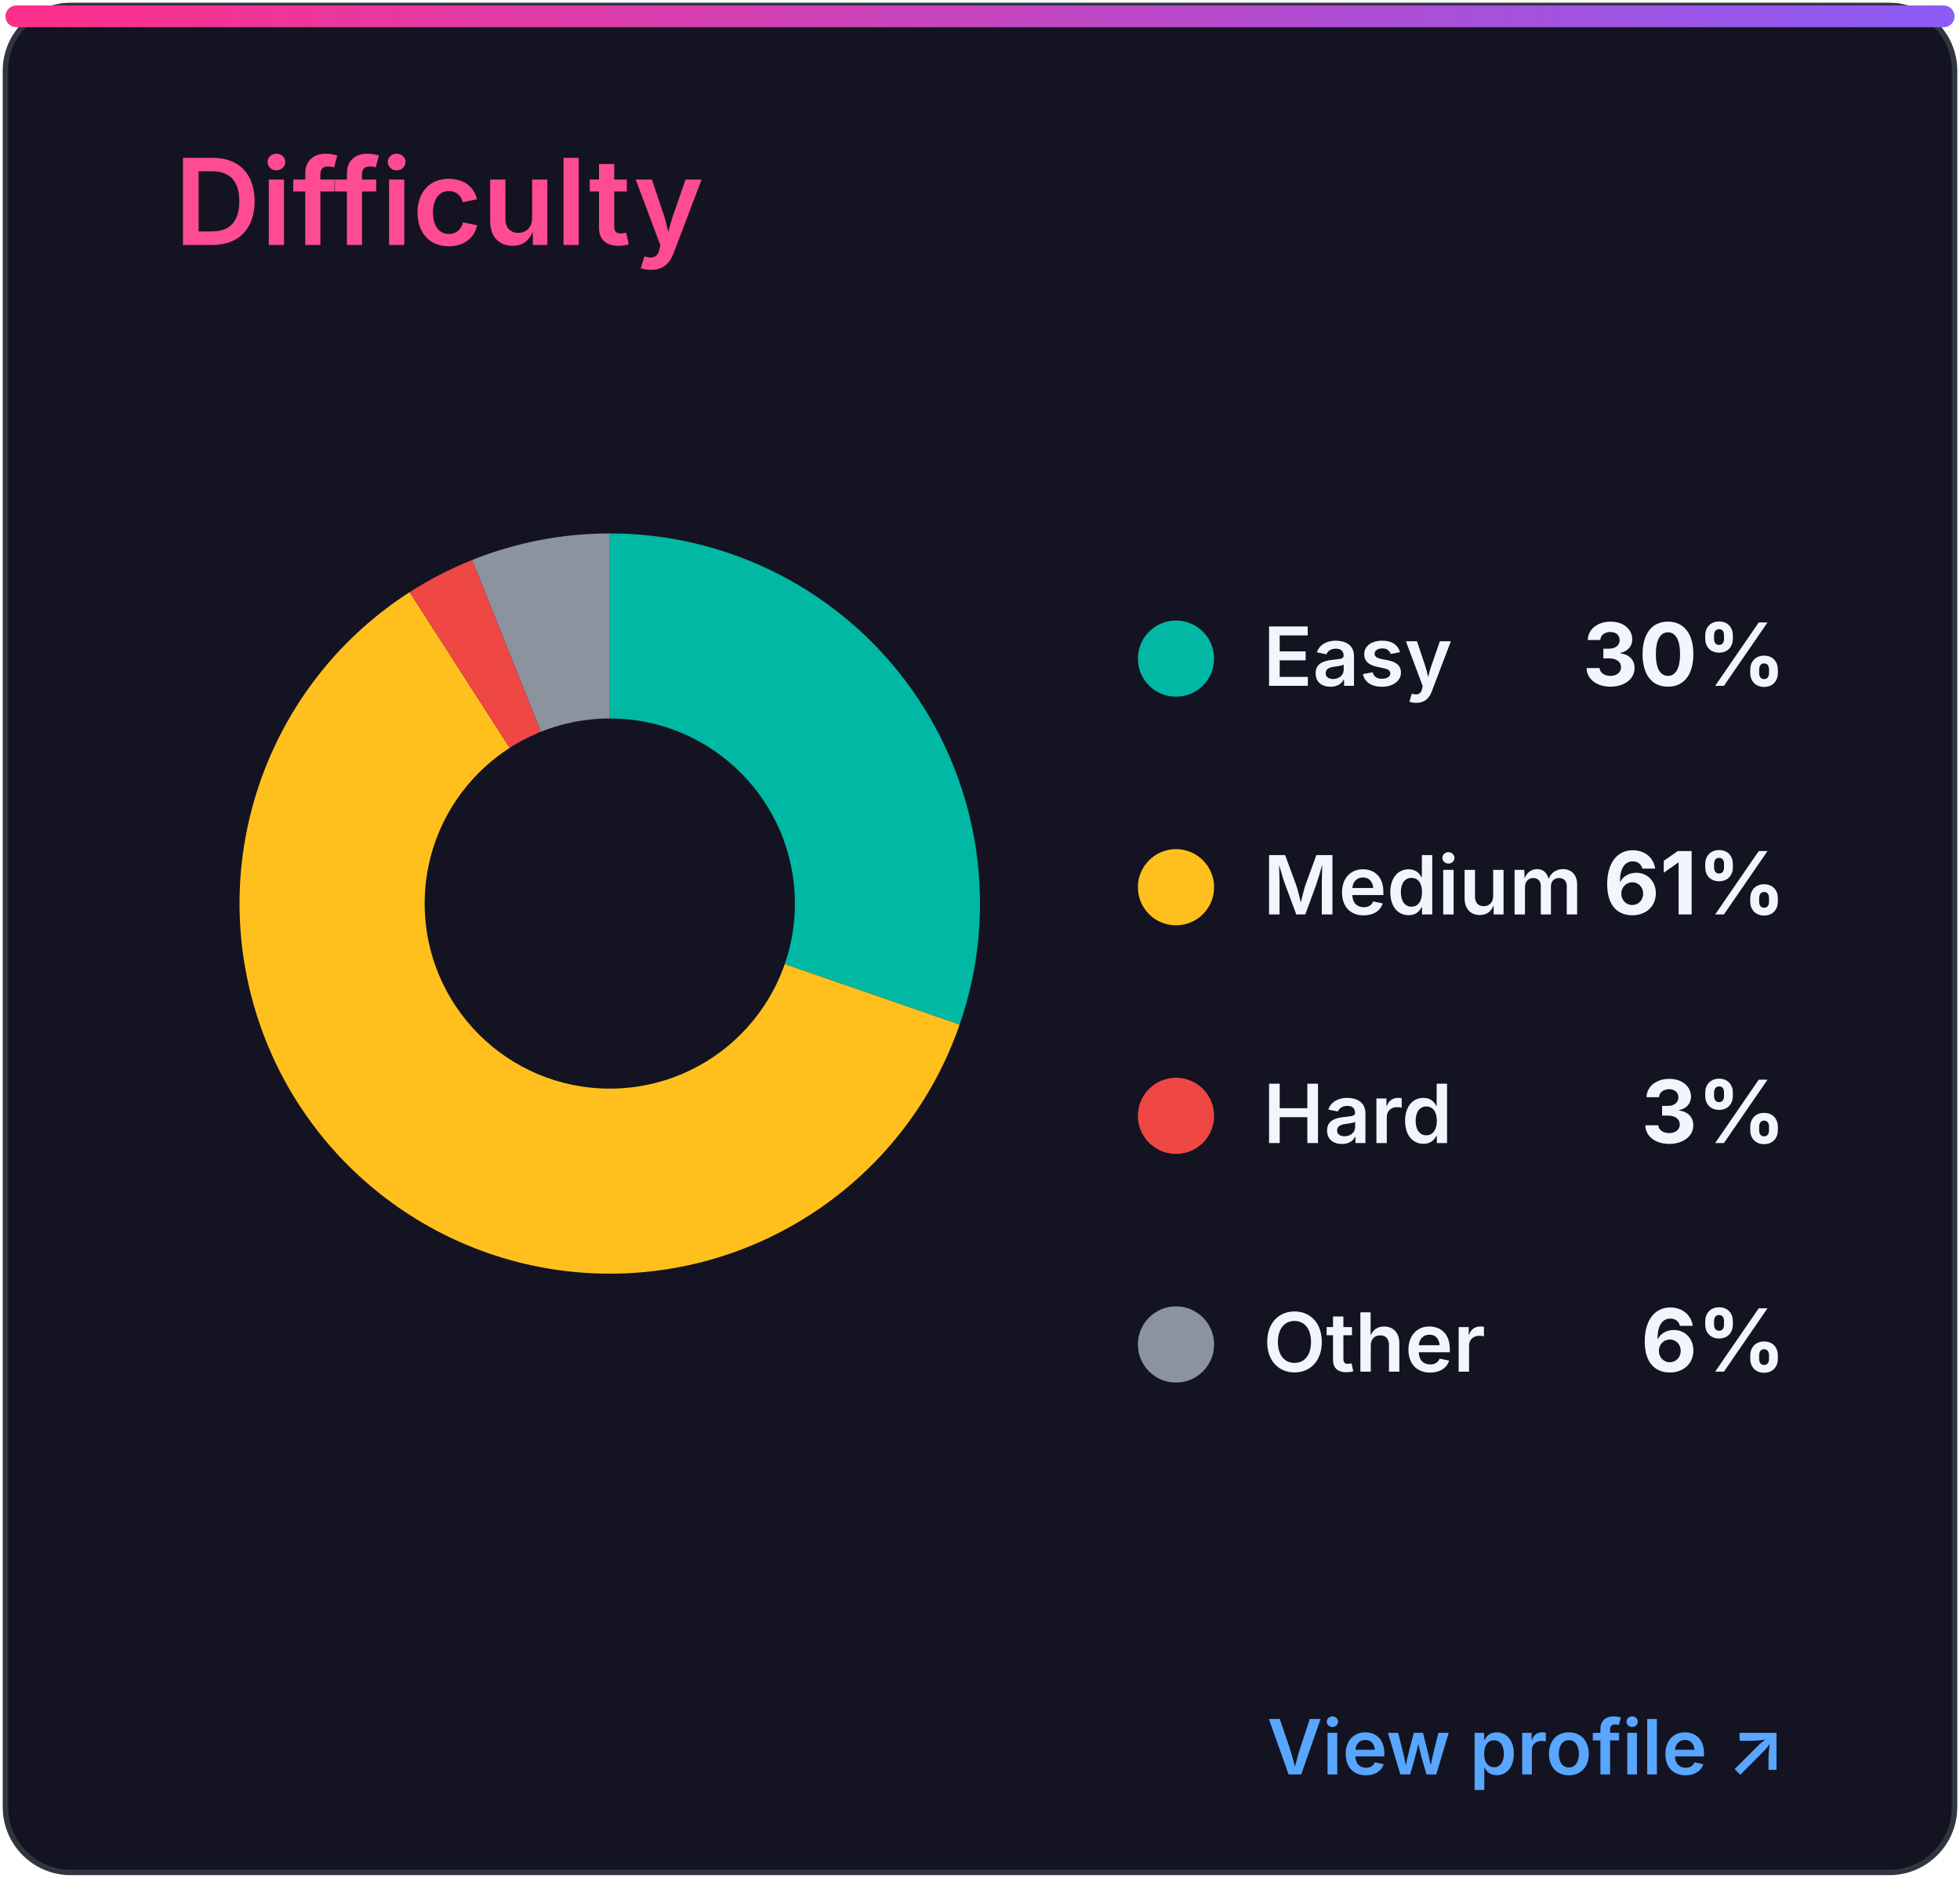
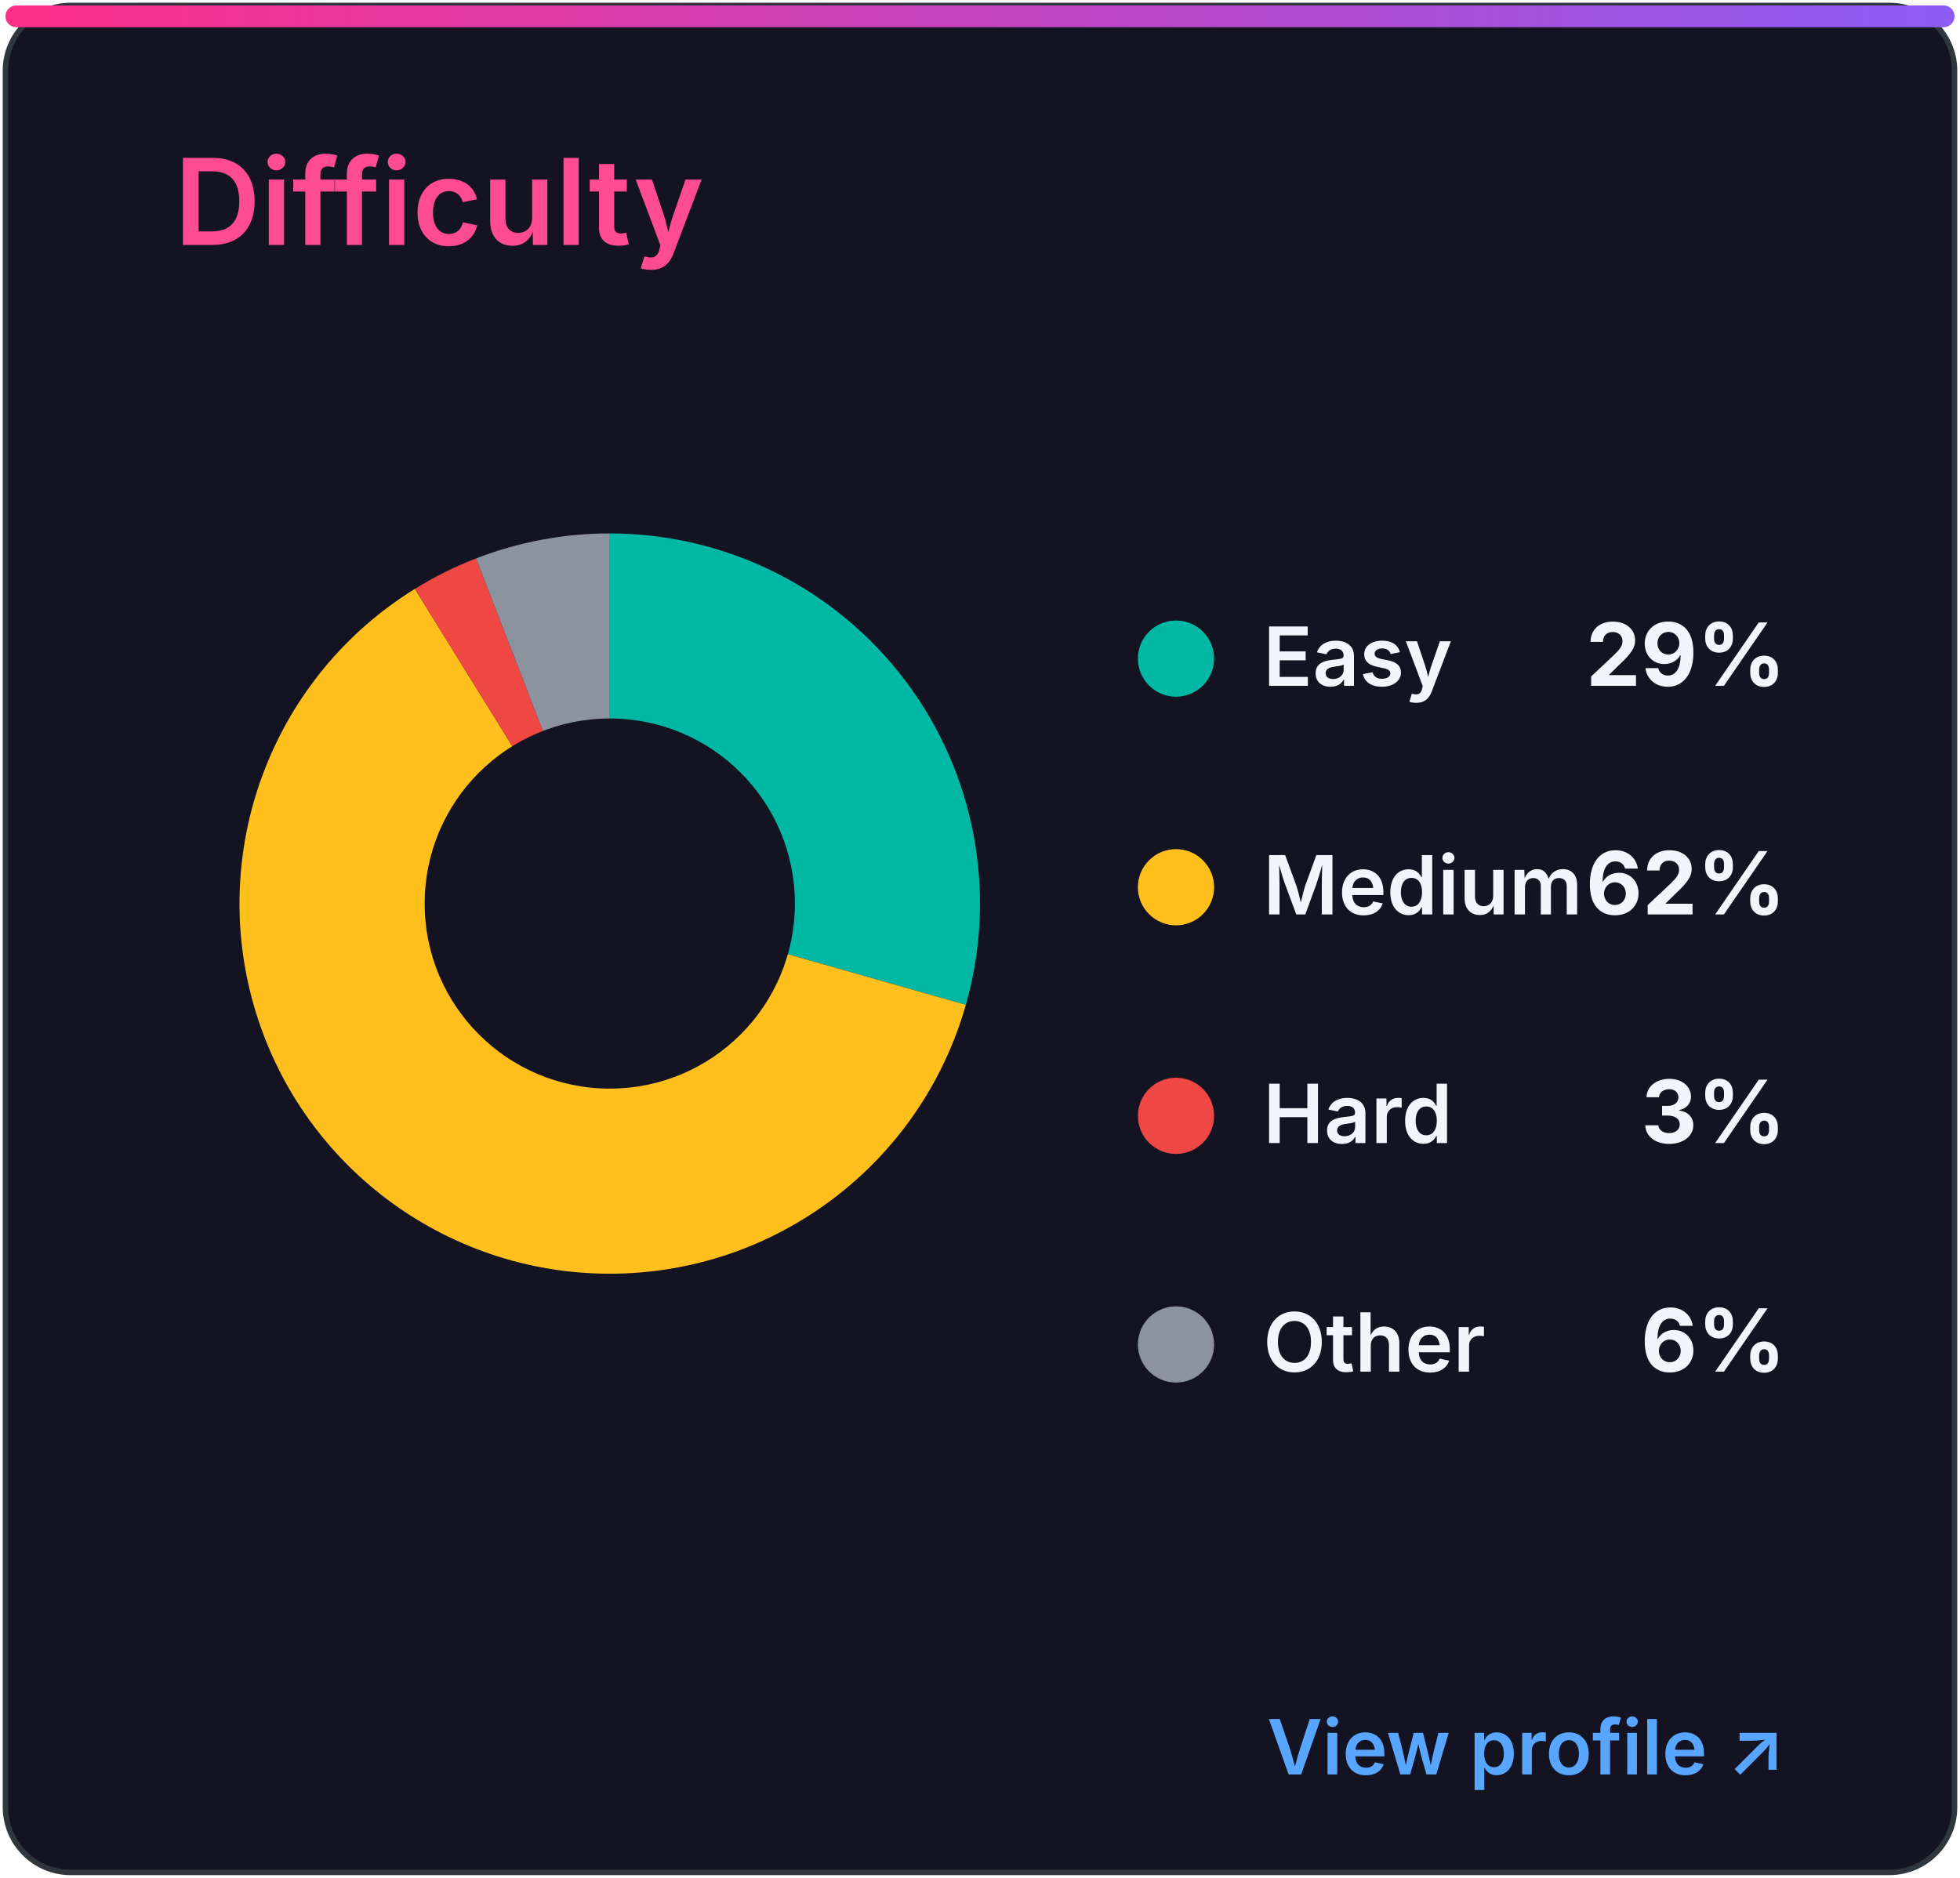
<svg xmlns="http://www.w3.org/2000/svg" width="360" height="345" viewBox="0 0 360 345" role="img" aria-labelledby="title desc">
  <defs>
    <linearGradient id="accent" x1="0" x2="1">
      <stop stop-color="#ff2e88" />
      <stop offset="1" stop-color="#8b5cf6" />
    </linearGradient>
    <clipPath id="bar">
      <rect x="32" y="82" width="296" height="8" rx="4" />
    </clipPath>
    <style>
.heading{font:600 22px -apple-system,BlinkMacSystemFont,'Segoe UI',sans-serif;fill:#ff4b91}
.eyebrow{font:600 10px -apple-system,BlinkMacSystemFont,'Segoe UI',sans-serif;letter-spacing:1.2px;fill:#8b949e}
.total{font:700 52px -apple-system,BlinkMacSystemFont,'Segoe UI',sans-serif;fill:#f0f6fc}
.metric{font:600 15px -apple-system,BlinkMacSystemFont,'Segoe UI',sans-serif;fill:#f0f6fc}
.count{font:700 16px -apple-system,BlinkMacSystemFont,'Segoe UI',sans-serif;fill:#f0f6fc}
.muted{font:500 13px -apple-system,BlinkMacSystemFont,'Segoe UI',sans-serif;fill:#8b949e}
.language{font:700 31px -apple-system,BlinkMacSystemFont,'Segoe UI',sans-serif;fill:#f0f6fc}
.link{font:600 14px -apple-system,BlinkMacSystemFont,'Segoe UI',sans-serif;fill:#58a6ff}
</style>
  </defs>
  <rect x="1" y="1" width="358" height="343" rx="12" fill="#141321" stroke="#30363d" />
  <rect x="1" y="1" width="358" height="4" rx="2" fill="url(#accent)" />
  <text x="32" y="45" class="heading">Difficulty</text>
-   <path d="M 112 166 L 112.00 98.00 A 68 68 0 0 1 176.26 188.24 Z" fill="#00b8a3" />
-   <path d="M 112 166 L 176.26 188.24 A 68 68 0 1 1 75.24 108.79 Z" fill="#ffc01e" />
-   <path d="M 112 166 L 75.24 108.79 A 68 68 0 0 1 86.73 102.87 Z" fill="#ef4743" />
-   <path d="M 112 166 L 86.73 102.87 A 68 68 0 0 1 112.00 98.00 Z" fill="#8b949e" />
+   <path d="M 112 166 L 112.00 98.00 A 68 68 0 0 1 177.40 184.61 Z" fill="#00b8a3" />
+   <path d="M 112 166 L 177.40 184.61 A 68 68 0 1 1 76.20 108.19 Z" fill="#ffc01e" />
+   <path d="M 112 166 L 76.20 108.19 A 68 68 0 0 1 87.44 102.59 Z" fill="#ef4743" />
+   <path d="M 112 166 L 87.44 102.59 A 68 68 0 0 1 112.00 98.00 Z" fill="#8b949e" />
  <circle cx="112" cy="166" r="34" fill="#141321" />
  <circle cx="216" cy="121" r="7" fill="#00b8a3" />
  <text x="232" y="126" class="metric">Easy</text>
-   <text x="328" y="126" class="count" text-anchor="end">30%</text>
+   <text x="328" y="126" class="count" text-anchor="end">29%</text>
  <circle cx="216" cy="163" r="7" fill="#ffc01e" />
  <text x="232" y="168" class="metric">Medium</text>
-   <text x="328" y="168" class="count" text-anchor="end">61%</text>
+   <text x="328" y="168" class="count" text-anchor="end">62%</text>
  <circle cx="216" cy="205" r="7" fill="#ef4743" />
  <text x="232" y="210" class="metric">Hard</text>
  <text x="328" y="210" class="count" text-anchor="end">3%</text>
  <circle cx="216" cy="247" r="7" fill="#8b949e" />
  <text x="232" y="252" class="metric">Other</text>
  <text x="328" y="252" class="count" text-anchor="end">6%</text>
  <text x="328" y="326" class="link" text-anchor="end">View profile ↗</text>
</svg>
